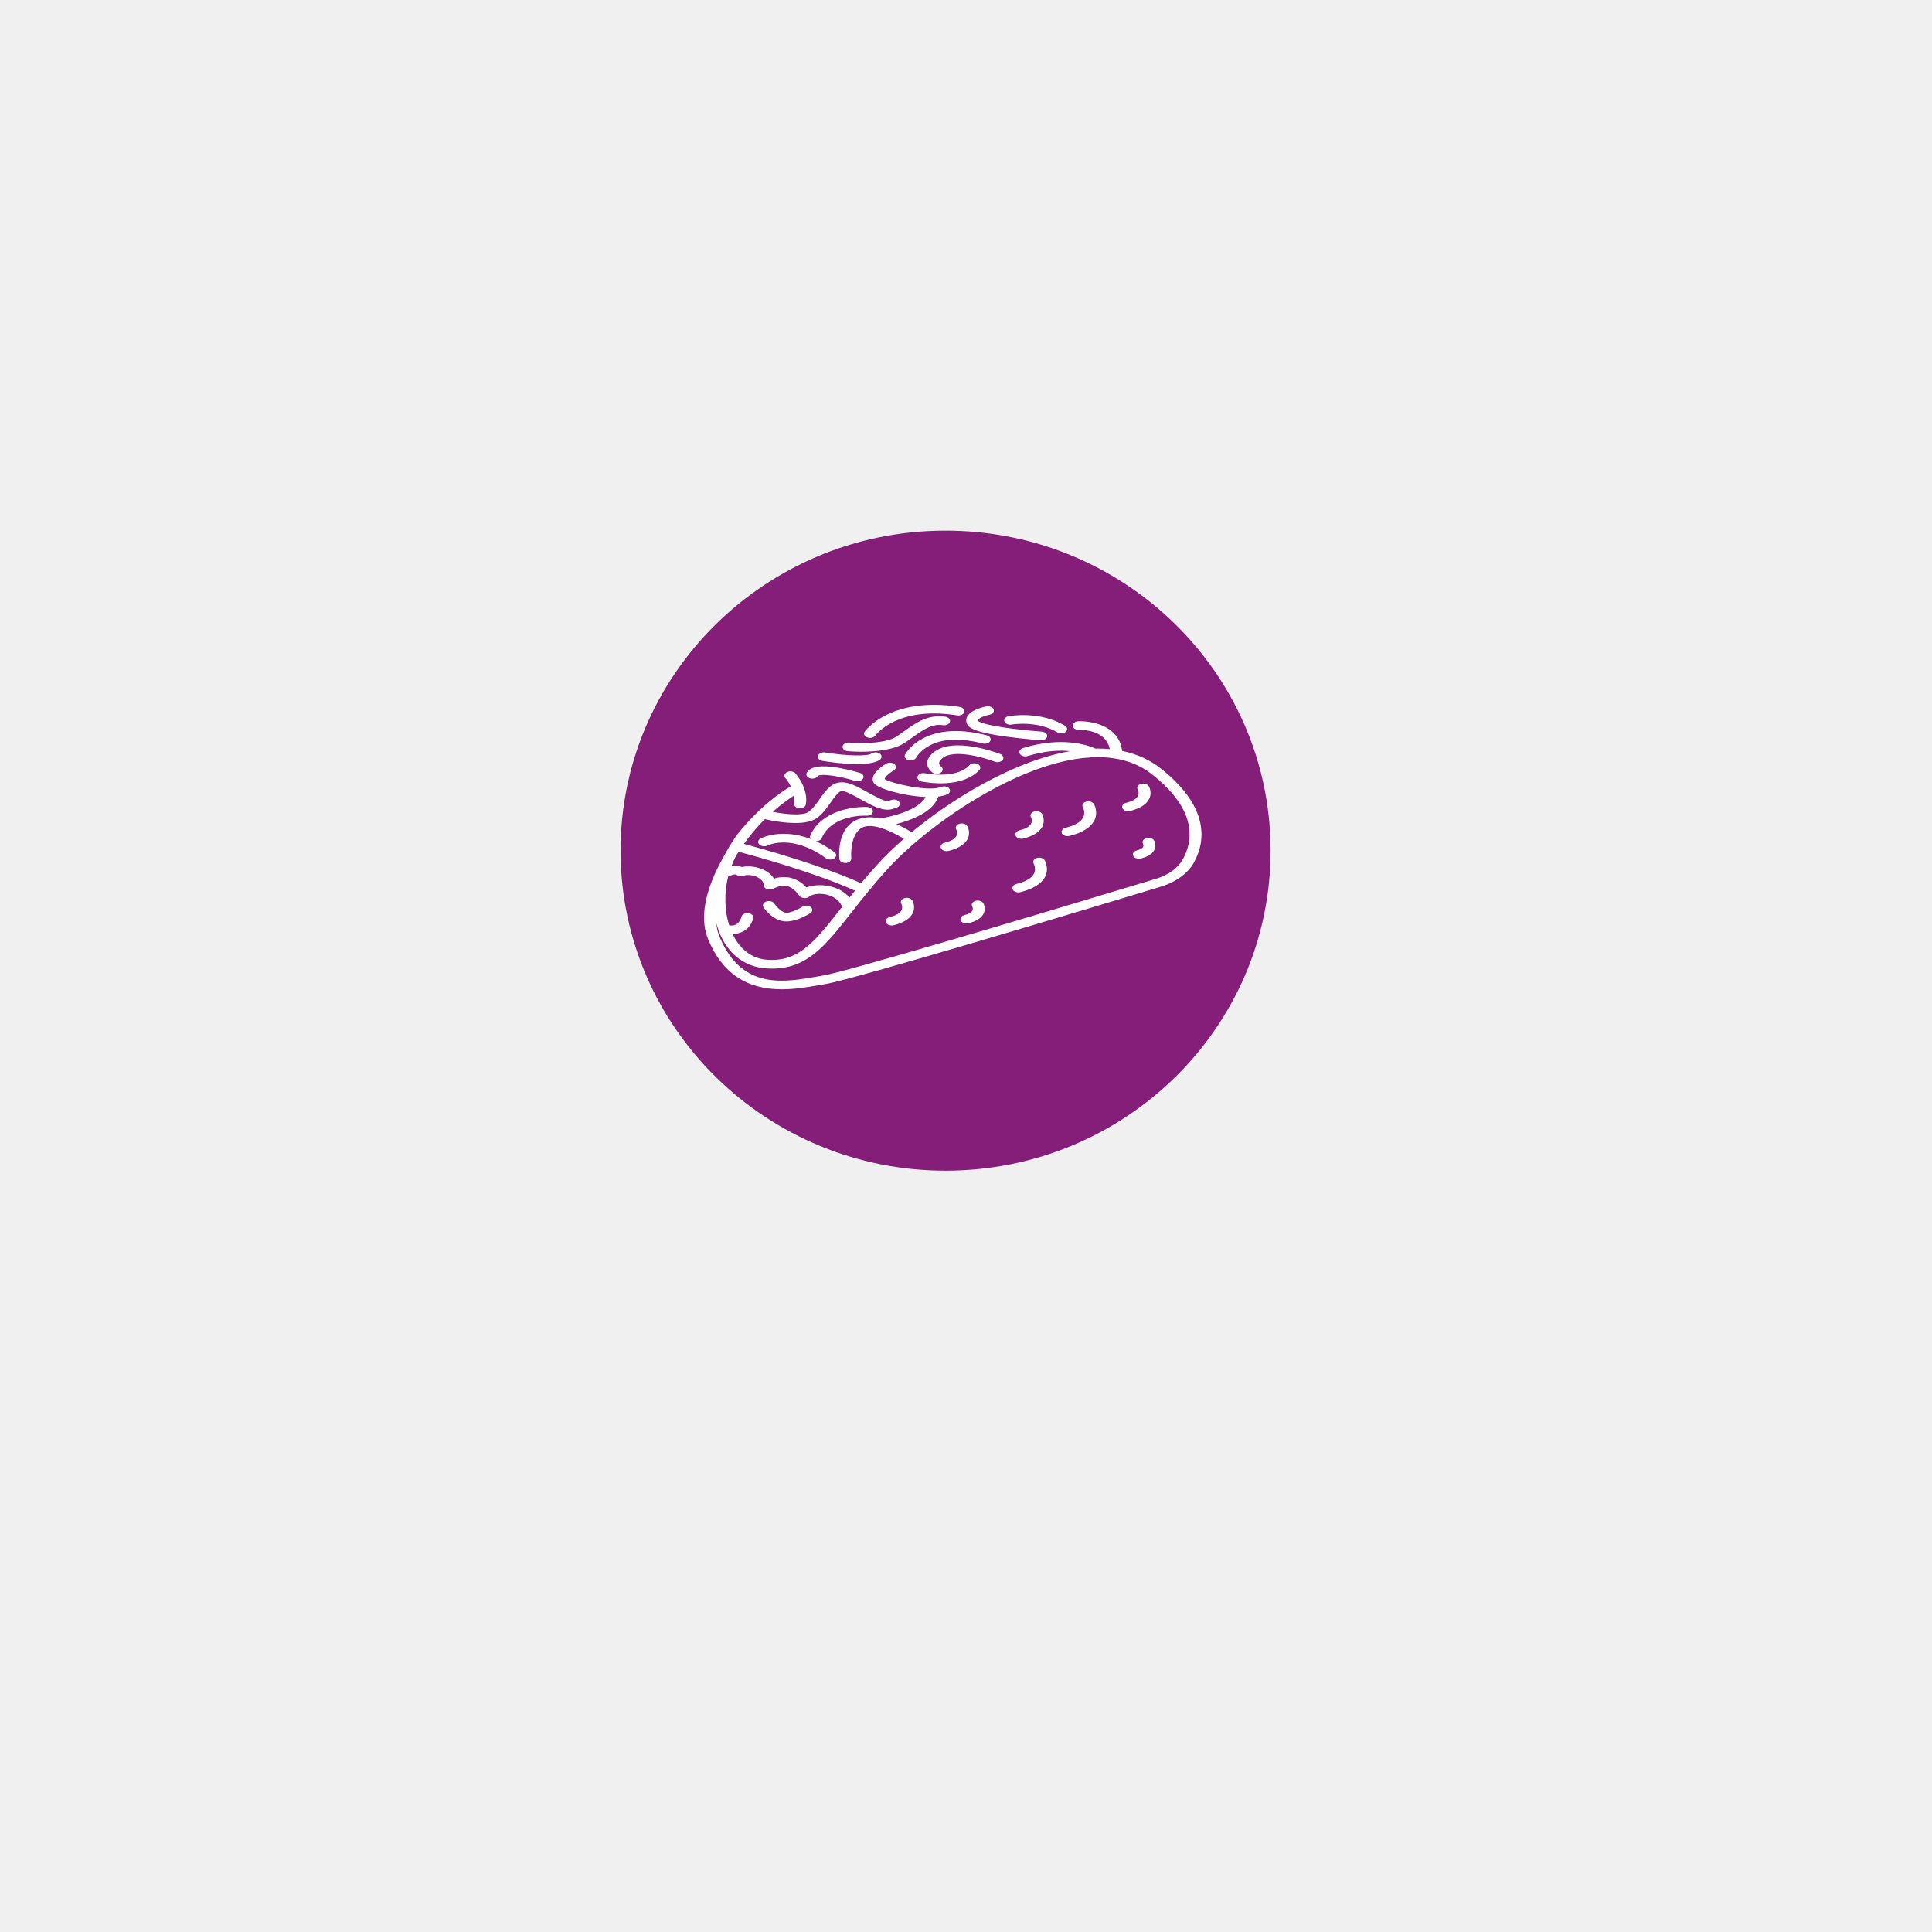
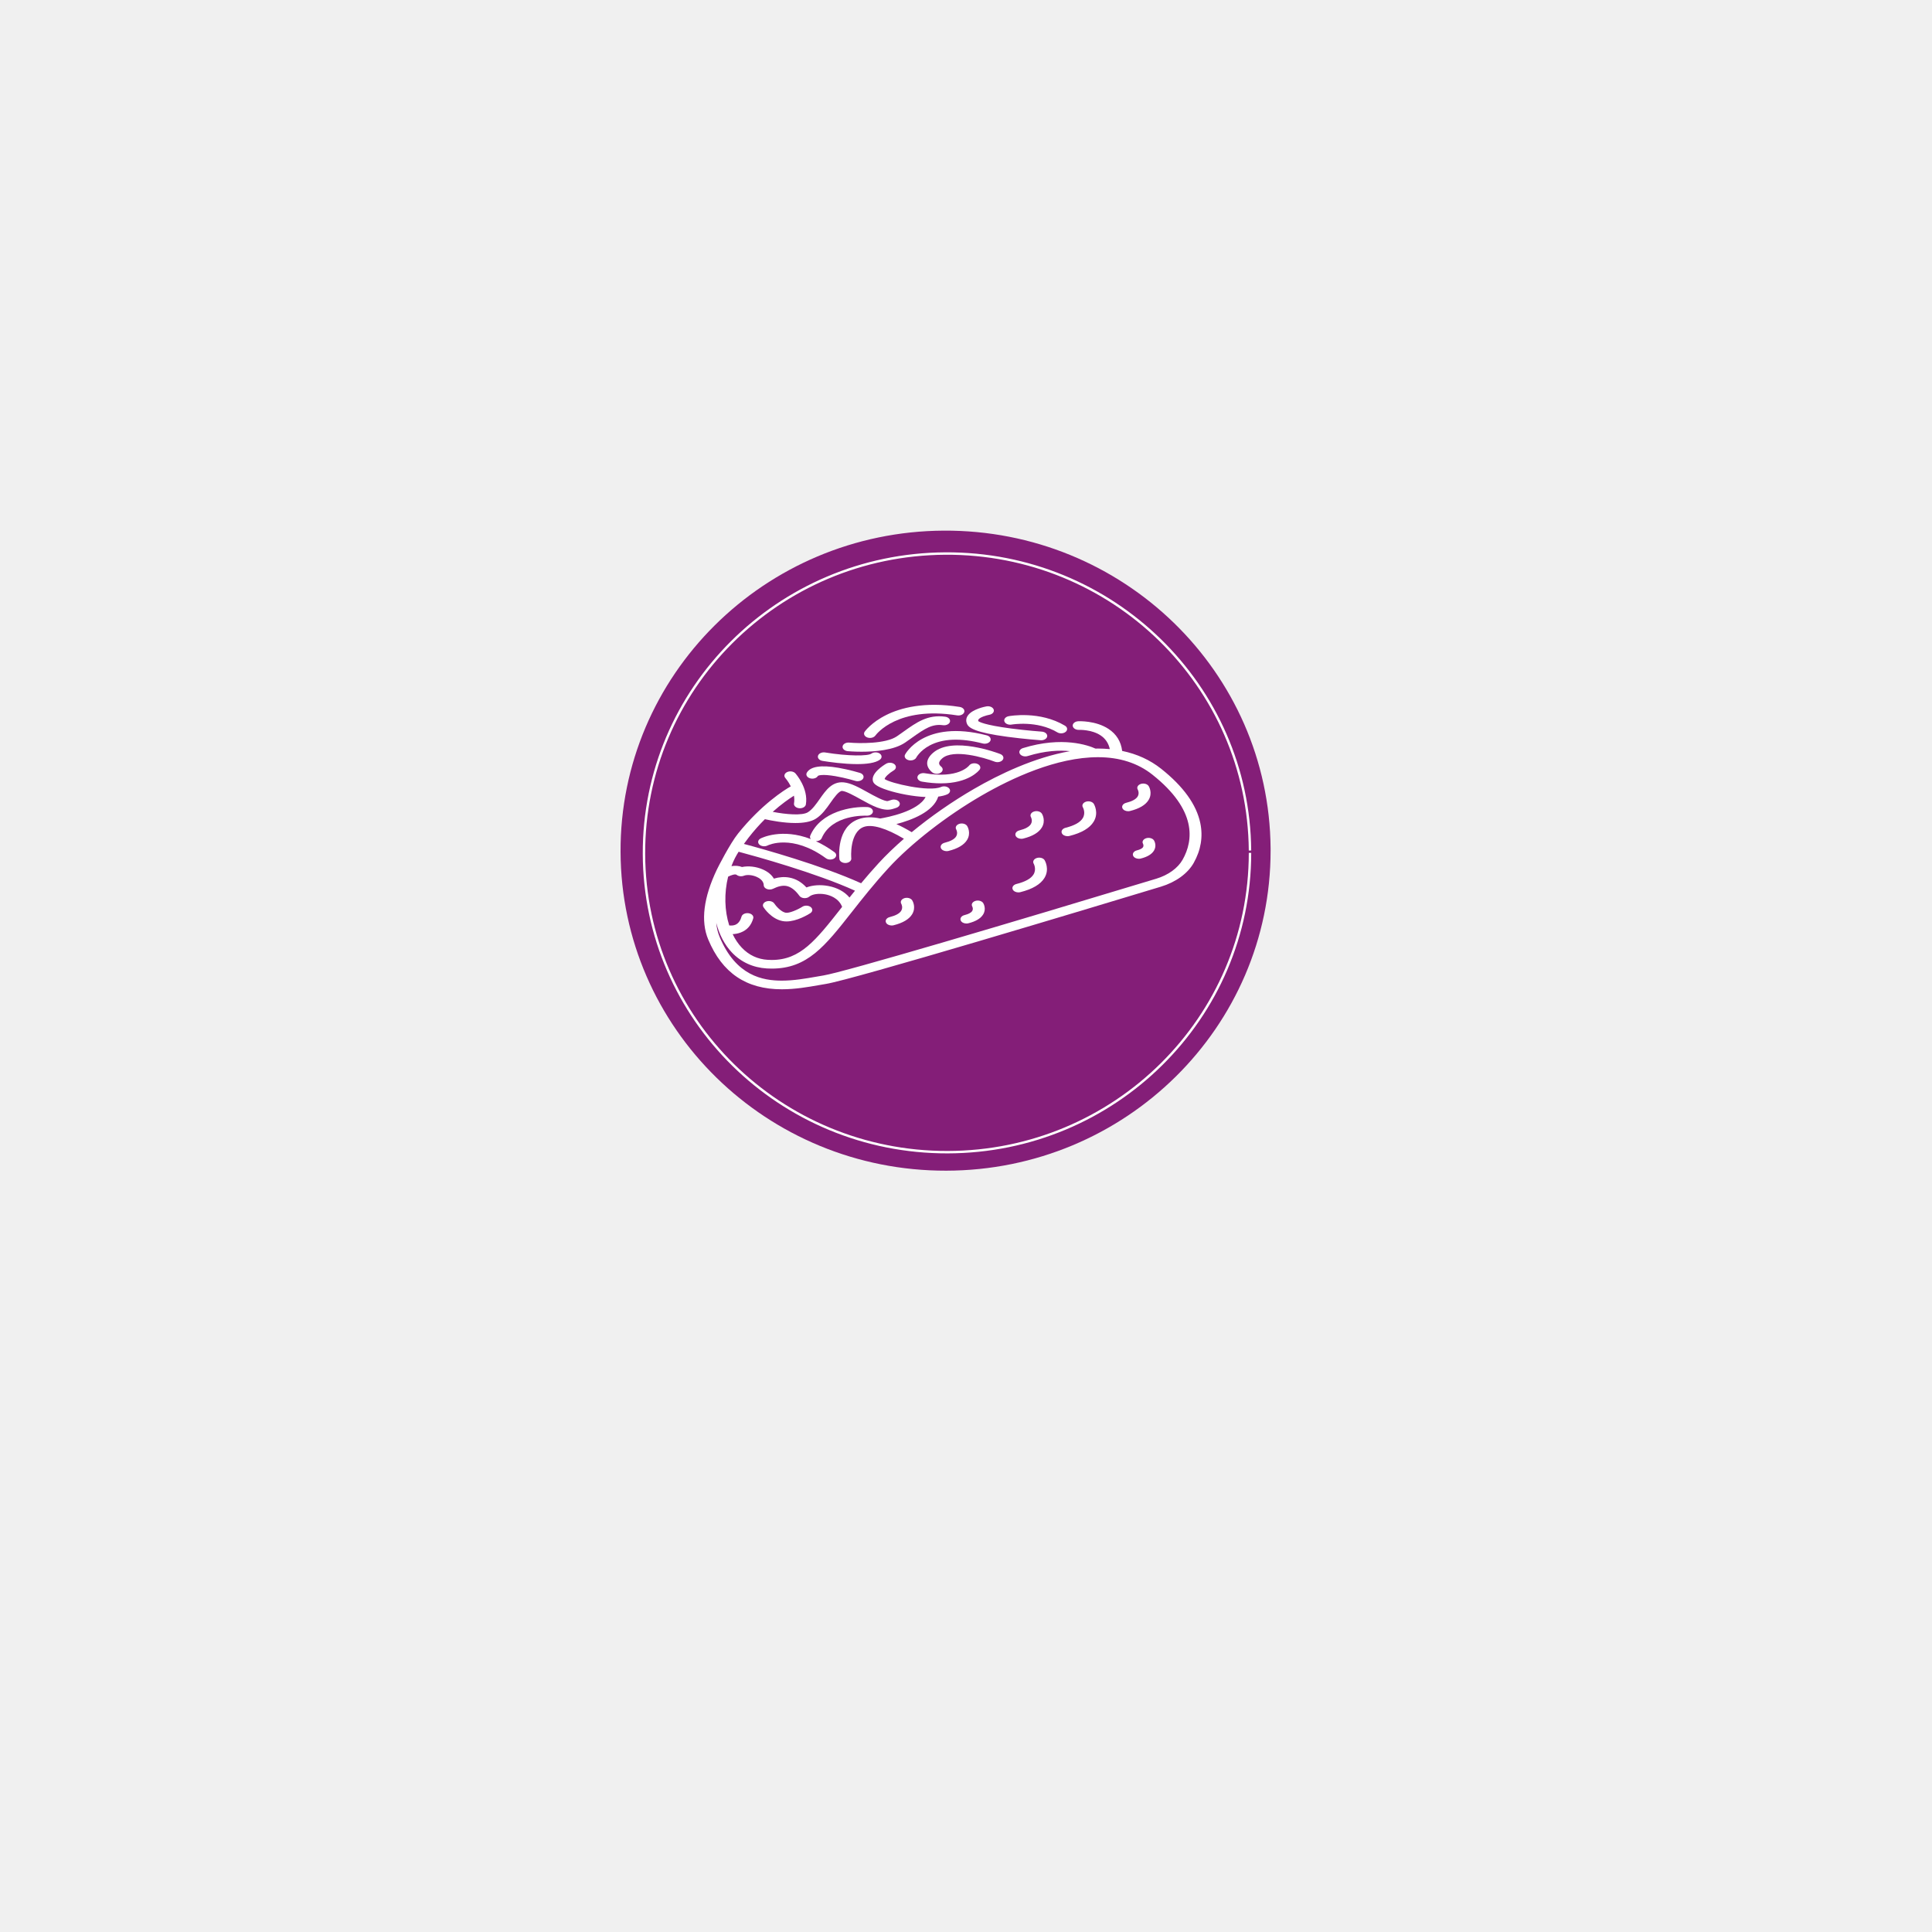
<svg xmlns="http://www.w3.org/2000/svg" fill="#000000" height="800px" width="800px" version="1.1" id="Capa_1" viewBox="0 0 416.408 416.408" xml:space="preserve">
  <defs id="defs6854" />
+   <path style="fill:#841e78;fill-opacity:1;stroke-width:103.003" id="path2106" d="M 449.502,212.729 A 238.65,301.464 0 0 1 211.318,514.192 238.65,301.464 0 0 1 -27.796,213.907 238.65,301.464 0 0 1 209.453,-88.73 238.65,301.464 0 0 1 449.495,210.373" transform="matrix(0.2935351,0,0,0.2288041,141.9092,134.6706)" />
+   <path style="fill:#841e78;fill-opacity:1;stroke:#ffffff;stroke-width:0.521;stroke-dasharray:none;stroke-opacity:1" id="path2106-6" d="m 269.416,183.818 a 65.31,64.513 0 0 1 -65.183,64.513 65.31,64.513 0 0 1 -65.437,-64.261 65.31,64.513 0 0 1 64.927,-64.764 65.31,64.513 0 0 1 65.691,64.008" />
  <g id="g6849" transform="matrix(0.2935351,0,0,0.2288041,141.9092,134.6706)">
-     <path style="fill:#841e78;fill-opacity:1;stroke-width:103.003" id="path2106" d="M 449.502,212.729 A 238.65,301.464 0 0 1 211.318,514.192 238.65,301.464 0 0 1 -27.796,213.907 238.65,301.464 0 0 1 209.453,-88.73 238.65,301.464 0 0 1 449.495,210.373" />
    <path d="m 397.892,186.778 c -2.818,-17.425 -12.497,-34.653 -28.767,-51.203 -8.188,-8.331 -17.772,-13.933 -28.611,-16.794 -0.861,-8.884 -4.232,-15.863 -10.059,-20.765 -9.407,-7.913 -21.66,-7.219 -22.176,-7.186 -2.409,0.156 -4.218,2.087 -4.062,4.324 0.157,2.236 2.245,3.929 4.65,3.8 0.094,-0.005 9.183,-0.441 15.766,5.153 3.587,3.046 5.866,7.396 6.821,12.96 -2.826,-0.335 -5.718,-0.521 -8.691,-0.521 -0.618,0 -1.238,0.021 -1.858,0.036 -5.152,-3.007 -24.191,-11.945 -53.219,-0.465 -2.229,0.881 -3.266,3.273 -2.317,5.342 0.95,2.07 3.529,3.031 5.754,2.151 12.958,-5.124 23.436,-5.631 31.095,-4.614 -26.282,5.965 -51.97,21.805 -70.484,35.56 -16.071,11.941 -31.932,26.147 -45.747,40.775 -3.967,-3.049 -7.717,-5.592 -11.262,-7.644 11.214,-3.741 27.163,-11.481 30.755,-25.87 2.478,-0.401 4.707,-1.072 6.536,-2.091 2.077,-1.157 2.751,-3.658 1.504,-5.586 -1.246,-1.927 -3.94,-2.554 -6.016,-1.396 -8.843,4.926 -37.255,-3.587 -41.408,-7.473 0.181,-1.766 3.205,-5.504 6.671,-8.135 1.876,-1.418 2.16,-3.98 0.634,-5.724 -1.526,-1.744 -4.288,-2.01 -6.17,-0.593 -1.905,1.437 -11.328,8.984 -9.721,16.444 0.447,2.077 2.095,4.927 10.939,8.559 7.338,3.013 18.141,5.845 27.734,6.369 -5.565,13.6 -28.125,19.148 -33.336,20.258 -6.065,-1.71 -11.367,-1.493 -15.972,0.638 -15.923,7.367 -14.241,34.443 -13.997,37.506 0.17,2.14 2.094,3.769 4.368,3.769 0.108,0 0.217,-0.004 0.325,-0.011 2.415,-0.164 4.229,-2.115 4.053,-4.356 -0.005,-0.065 -0.494,-6.569 0.623,-13.653 0.932,-5.916 3.171,-13.488 8.546,-15.97 6.039,-2.786 16.435,1.168 29.489,11.153 -6.929,7.722 -13.223,15.488 -18.614,23.033 -4.661,6.522 -8.907,12.828 -12.842,18.889 -29.219,-17 -71.907,-32.215 -86.06,-37.054 1.104,-1.984 2.232,-3.932 3.38,-5.83 4.03,-6.666 8.118,-12.47 12.038,-17.476 4.786,1.374 13.873,3.606 22.387,3.606 5.776,0 11.288,-1.028 15.008,-4.051 4.564,-3.707 7.732,-9.499 10.796,-15.101 2.47,-4.515 6.199,-11.361 8.576,-11.066 3,0.348 8.827,4.504 13.511,7.842 8.348,5.951 16.227,11.57 23.009,9.323 1.13,-0.375 2.267,-0.83 3.38,-1.353 2.162,-1.015 3.028,-3.464 1.935,-5.47 -1.092,-2.006 -3.733,-2.812 -5.892,-1.796 -0.788,0.37 -1.588,0.69 -2.373,0.95 -2.267,0.757 -10.678,-5.234 -14.715,-8.113 -6.378,-4.547 -12.402,-8.841 -17.766,-9.464 -8.485,-0.98 -13.062,7.374 -17.485,15.458 -2.687,4.912 -5.464,9.99 -8.753,12.66 -4.194,3.406 -16.134,2.085 -25.879,-0.353 6.458,-7.359 12.053,-12.339 15.593,-15.205 0.308,2.335 0.375,4.787 0.05,7.276 -0.291,2.233 1.422,4.261 3.826,4.532 0.179,0.02 0.357,0.03 0.532,0.03 2.187,0 4.079,-1.516 4.349,-3.581 1.984,-15.19 -7.292,-28.73 -7.687,-29.298 -1.315,-1.888 -4.029,-2.432 -6.064,-1.211 -2.034,1.22 -2.618,3.74 -1.304,5.629 0.041,0.059 2.16,3.155 3.979,7.825 -4.813,3.448 -21.7,17.246 -38.702,44.422 -5.942,9.498 -14.722,31.684 -15.555,33.926 -9.838,26.479 -11.983,48.616 -6.37,65.881 10.269,31.581 27.946,46.932 54.041,46.932 9.795,0 19.046,-2.078 27.207,-3.912 1.801,-0.405 3.534,-0.794 5.187,-1.139 20.359,-4.252 193.409,-71.193 245.96,-91.608 10.92,-4.242 19.697,-12.401 24.079,-22.388 5.289,-12.049 6.92,-24.663 4.845,-37.49 z M 66.188,271.668 c -2.382,-0.444 -4.686,0.989 -5.161,3.194 -0.599,2.781 -1.893,6.383 -4.658,7.753 -1.476,0.732 -3.124,0.726 -4.375,0.551 -3.434,-13.828 -3.819,-30.366 -0.807,-45.954 2.131,-1.375 5.218,-2.744 6.185,-1.733 1.351,1.41 3.567,1.773 5.357,0.88 2.362,-1.18 6.091,-0.781 9.284,0.989 1.594,0.884 5.302,3.425 5.302,7.912 0,1.51 0.9,2.896 2.339,3.601 1.438,0.705 3.18,0.612 4.522,-0.241 3.755,-2.384 7.031,-3.276 9.741,-2.65 3.332,0.77 6.571,3.907 9.626,9.321 0.675,1.196 1.945,2.004 3.39,2.156 1.452,0.151 2.878,-0.37 3.824,-1.396 2.211,-2.392 7.042,-3.282 11.746,-2.165 2.95,0.7 9.814,3.237 12.396,11.786 -0.213,0.348 -0.428,0.699 -0.639,1.044 -18.72,30.539 -30.019,48.974 -51.012,48.974 -0.957,0 -1.948,-0.038 -2.944,-0.114 -7.435,-0.566 -13.859,-4.43 -19.095,-11.485 -2.66,-3.585 -4.894,-7.899 -6.693,-12.72 1.849,-0.121 3.858,-0.544 5.857,-1.51 4.718,-2.281 7.833,-6.789 9.257,-13.402 0.475,-2.205 -1.066,-4.351 -3.441,-4.791 z m 74.119,-14.776 c -3.507,-5.427 -8.96,-9.31 -15.629,-10.893 -5.768,-1.371 -11.542,-0.805 -15.986,1.383 -3.7,-5.145 -7.869,-8.206 -12.654,-9.313 -3.581,-0.829 -7.356,-0.49 -11.27,1.002 -1.549,-3.512 -4.404,-6.577 -8.258,-8.714 -4.826,-2.677 -10.472,-3.455 -15.144,-2.216 -2.21,-1.15 -4.87,-1.432 -7.752,-0.838 1.736,-5.862 3.385,-9.708 5.277,-13.554 12.921,4.419 56.665,19.921 85.452,36.695 -1.38,2.186 -2.725,4.338 -4.035,6.447 z m 244.617,-35.698 c -3.508,7.995 -10.558,14.537 -19.341,17.949 -107.955,41.938 -228.877,87.912 -244.5,91.175 -1.698,0.355 -3.477,0.754 -5.324,1.169 -7.685,1.726 -16.396,3.683 -25.144,3.683 -13.851,0 -33.652,-4.265 -45.644,-41.142 -1.332,-4.095 -2.169,-8.523 -2.512,-13.277 2.202,10.893 6.085,20.623 11.528,27.957 6.706,9.036 15.557,14.216 25.601,14.982 1.235,0.094 2.467,0.141 3.662,0.141 26.095,0 39.041,-21.12 58.636,-53.089 7.62,-12.431 16.255,-26.519 27.094,-41.687 16.383,-22.932 42.529,-49.044 68.237,-68.146 22.239,-16.524 55.135,-36.222 85.548,-36.222 15.784,0 29.203,5.509 39.883,16.375 32.825,33.393 30.233,62.007 22.276,80.131 z" id="path6809" style="stroke-width:0.845;fill:#ffffff;fill-opacity:1" />
    <path d="m 91.073,279.045 c 0.963,0.244 1.952,0.353 2.949,0.353 7.597,0 15.75,-6.326 17.479,-7.742 1.817,-1.488 1.99,-4.061 0.387,-5.747 -1.602,-1.686 -4.373,-1.846 -6.19,-0.359 -3.34,2.734 -9.648,6.312 -12.318,5.64 -3.352,-0.848 -7.039,-6.207 -8.299,-8.67 -1.036,-2.031 -3.648,-2.9 -5.832,-1.943 -2.192,0.958 -3.132,3.383 -2.102,5.417 0.567,1.118 5.777,10.987 13.926,13.05 z" id="path6811" style="stroke-width:0.845;fill:#ffffff;fill-opacity:1" />
    <path d="m 119.875,200.974 c 7.532,-22.454 31.868,-21.244 32.936,-21.177 2.394,0.155 4.504,-1.528 4.679,-3.767 0.175,-2.243 -1.641,-4.193 -4.058,-4.356 -11.129,-0.756 -34.226,3.903 -41.932,26.878 -0.383,1.142 -0.184,2.316 0.423,3.271 -21.325,-10.562 -36.101,-1.099 -36.868,-0.589 -1.956,1.3 -2.402,3.809 -1.02,5.638 1.381,1.829 4.11,2.27 6.092,1.005 0.727,-0.465 18.116,-11.116 42.905,12.024 0.857,0.8 1.983,1.2 3.109,1.2 1.118,0 2.237,-0.394 3.092,-1.185 1.717,-1.585 1.725,-4.163 0.018,-5.758 -4.736,-4.422 -9.293,-7.792 -13.616,-10.328 0.018,0 0.036,0.004 0.053,0.004 1.867,0 3.601,-1.118 4.185,-2.862 z" id="path6813" style="stroke-width:0.845;fill:#ffffff;fill-opacity:1" />
    <path d="m 252.802,127.216 c 1.146,-1.981 0.346,-4.449 -1.789,-5.513 -1.417,-0.707 -34.881,-17.125 -49.288,-1.204 -5.598,6.186 -5.855,12.906 -0.706,18.438 0.867,0.932 2.09,1.41 3.32,1.41 1.016,0 2.037,-0.326 2.866,-0.991 1.833,-1.47 2.035,-4.041 0.452,-5.742 -1.67,-1.795 -2.731,-3.992 0.785,-7.877 8.17,-9.029 30.508,-0.793 38.424,3.139 2.133,1.065 4.792,0.322 5.937,-1.659 z" id="path6815" style="stroke-width:0.845;fill:#ffffff;fill-opacity:1" />
    <path d="m 193.543,147.708 c 5.172,1.141 9.776,1.619 13.863,1.619 20.682,0 28.076,-12.256 28.436,-12.879 1.149,-1.98 0.362,-4.47 -1.771,-5.535 -2.135,-1.068 -4.78,-0.345 -5.928,1.634 -0.318,0.519 -8.079,12.643 -32.572,7.238 -2.358,-0.52 -4.722,0.832 -5.281,3.02 -0.56,2.189 0.896,4.383 3.253,4.903 z" id="path6817" style="stroke-width:0.845;fill:#ffffff;fill-opacity:1" />
    <path d="m 139.024,119.013 c 0.435,0.053 4.496,0.524 10.107,0.524 9.63,0 23.822,-1.389 32.074,-8.666 1.724,-1.521 3.344,-3.004 4.912,-4.438 9.583,-8.768 14.949,-13.278 22.824,-11.886 2.381,0.418 4.675,-1.028 5.129,-3.238 0.453,-2.209 -1.109,-4.341 -3.488,-4.761 -12.76,-2.256 -21.037,5.316 -30.62,14.085 -1.539,1.408 -3.13,2.865 -4.797,4.334 -8.322,7.34 -28.094,6.798 -35.008,5.971 -2.415,-0.29 -4.601,1.282 -4.914,3.511 -0.313,2.229 1.38,4.273 3.782,4.563 z" id="path6819" style="stroke-width:0.845;fill:#ffffff;fill-opacity:1" />
    <path d="m 111.323,144.568 c 2.231,0.875 4.803,-0.094 5.747,-2.165 0.234,-0.516 3.13,-1.998 13.01,0.183 7.36,1.624 14.408,4.37 14.478,4.398 0.557,0.218 1.135,0.322 1.703,0.322 1.71,0 3.336,-0.934 4.042,-2.488 0.942,-2.071 -0.102,-4.459 -2.332,-5.333 -0.31,-0.122 -7.709,-3.01 -15.765,-4.798 -12.743,-2.829 -20.554,-1.299 -23.216,4.548 -0.943,2.07 0.102,4.459 2.333,5.334 z" id="path6821" style="stroke-width:0.845;fill:#ffffff;fill-opacity:1" />
    <path d="m 120.495,128.175 c 4.599,0.967 15.529,3.017 25.404,3.017 6.928,0 13.337,-1.009 16.675,-4.108 1.713,-1.59 1.713,-4.168 0,-5.758 -1.711,-1.589 -4.49,-1.589 -6.201,0 -2.559,2.374 -16.806,2.502 -33.94,-1.092 -2.361,-0.494 -4.711,0.88 -5.244,3.073 -0.536,2.192 0.945,4.372 3.307,4.868 z" id="path6823" style="stroke-width:0.845;fill:#ffffff;fill-opacity:1" />
    <path d="m 153.378,106.104 c 0.639,0.305 1.323,0.449 1.995,0.449 1.589,0 3.124,-0.804 3.906,-2.203 0.64,-1.147 16.217,-27.99 60.065,-19.055 2.364,0.481 4.705,-0.907 5.224,-3.104 0.519,-2.197 -0.977,-4.368 -3.344,-4.85 -26.302,-5.359 -43.803,1.142 -53.855,7.54 -11.027,7.021 -15.707,15.408 -15.9,15.761 -1.095,1.999 -0.239,4.435 1.909,5.461 z" id="path6825" style="stroke-width:0.845;fill:#ffffff;fill-opacity:1" />
    <path d="m 199.001,113.765 c 9.714,-6.703 22.874,-7.38 39.111,-2.01 2.281,0.756 4.791,-0.352 5.603,-2.469 0.813,-2.119 -0.378,-4.447 -2.659,-5.202 -46.26,-15.298 -59.843,17.85 -59.975,18.186 -0.827,2.113 0.347,4.449 2.623,5.217 0.495,0.168 1.002,0.247 1.499,0.247 1.792,0 3.473,-1.028 4.122,-2.681 0.025,-0.063 2.669,-6.452 9.677,-11.287 z" id="path6827" style="stroke-width:0.845;fill:#ffffff;fill-opacity:1" />
    <path d="m 256.251,105.476 c 12.249,2.111 23.925,3.193 24.417,3.238 0.146,0.014 0.292,0.02 0.436,0.02 2.228,0 4.136,-1.57 4.359,-3.672 0.238,-2.238 -1.523,-4.231 -3.932,-4.452 -0.11,-0.011 -11.054,-1.025 -22.504,-2.941 -20.122,-3.368 -23.664,-6.45 -24.102,-6.924 -0.256,-0.815 -0.082,-1.291 0.147,-1.682 1.267,-2.156 5.885,-3.854 7.925,-4.339 2.344,-0.549 3.767,-2.756 3.18,-4.935 -0.589,-2.181 -2.968,-3.511 -5.318,-2.962 -1.015,0.235 -10.018,2.471 -13.471,8.311 -1.517,2.564 -1.772,5.443 -0.736,8.326 1.306,3.643 5.845,7.919 29.598,12.012 z" id="path6829" style="stroke-width:0.845;fill:#ffffff;fill-opacity:1" />
    <path d="m 259.373,93.951 c 0.184,-0.043 18.604,-4.15 33.55,7.333 0.818,0.629 1.809,0.935 2.794,0.935 1.261,0 2.514,-0.503 3.38,-1.475 1.545,-1.732 1.284,-4.299 -0.582,-5.732 -18.467,-14.188 -40.387,-9.17 -41.312,-8.949 -2.34,0.559 -3.746,2.768 -3.152,4.943 0.595,2.174 2.98,3.492 5.323,2.946 z" id="path6831" style="stroke-width:0.845;fill:#ffffff;fill-opacity:1" />
    <path d="m 266.481,201.562 c 0.474,0 0.957,-0.072 1.43,-0.223 6.798,-2.177 11.375,-5.666 13.604,-10.371 3.027,-6.391 0.407,-12.356 0.097,-13.015 -0.966,-2.062 -3.548,-3.007 -5.771,-2.111 -2.221,0.897 -3.238,3.295 -2.273,5.357 0.015,0.032 1.419,3.317 -0.084,6.491 -1.204,2.543 -4.042,4.545 -8.434,5.951 -2.289,0.733 -3.506,3.051 -2.716,5.176 0.627,1.687 2.327,2.746 4.146,2.746 z" id="path6833" style="stroke-width:0.845;fill:#ffffff;fill-opacity:1" />
    <path d="m 313.959,166.6 c -2.221,0.897 -3.238,3.295 -2.273,5.357 0.023,0.051 2.272,5.134 -0.118,10.179 -1.854,3.913 -6.093,6.955 -12.602,9.038 -2.289,0.733 -3.506,3.051 -2.716,5.176 0.626,1.686 2.326,2.746 4.146,2.746 0.474,0 0.956,-0.072 1.43,-0.223 8.914,-2.853 14.893,-7.381 17.771,-13.458 3.956,-8.35 0.291,-16.367 0.132,-16.704 -0.965,-2.063 -3.549,-3.01 -5.771,-2.111 z" id="path6835" style="stroke-width:0.845;fill:#ffffff;fill-opacity:1" />
    <path d="m 180.621,257.485 c -2.221,0.897 -3.247,3.276 -2.282,5.338 0.015,0.034 1.463,3.393 -0.1,6.601 -1.224,2.509 -4.049,4.487 -8.399,5.879 -2.289,0.733 -3.506,3.051 -2.716,5.176 0.626,1.686 2.326,2.746 4.146,2.746 0.474,0 0.956,-0.072 1.43,-0.223 6.798,-2.176 11.374,-5.666 13.604,-10.371 3.027,-6.391 0.407,-12.357 0.097,-13.015 -0.966,-2.063 -3.557,-3.028 -5.779,-2.131 z" id="path6837" style="stroke-width:0.845;fill:#ffffff;fill-opacity:1" />
    <path d="m 232.748,260.064 c -2.221,0.897 -3.251,3.269 -2.284,5.331 0.01,0.021 0.918,2.184 -0.068,4.181 -0.796,1.614 -2.702,2.913 -5.667,3.862 -2.289,0.733 -3.506,3.051 -2.716,5.176 0.626,1.686 2.326,2.746 4.146,2.746 0.474,0 0.956,-0.072 1.43,-0.223 5.408,-1.731 9.065,-4.539 10.868,-8.344 2.462,-5.197 0.327,-10.055 0.075,-10.592 -0.967,-2.063 -3.564,-3.033 -5.784,-2.137 z" id="path6839" style="stroke-width:0.845;fill:#ffffff;fill-opacity:1" />
    <path d="m 226.65,202.603 c 3.027,-6.391 0.407,-12.357 0.097,-13.015 -0.966,-2.062 -3.558,-3.026 -5.779,-2.129 -2.221,0.897 -3.247,3.276 -2.282,5.338 0.015,0.034 1.463,3.393 -0.1,6.601 -1.224,2.509 -4.049,4.487 -8.399,5.879 -2.289,0.733 -3.506,3.051 -2.716,5.176 0.626,1.686 2.326,2.746 4.146,2.746 0.474,0 0.956,-0.072 1.43,-0.223 6.798,-2.177 11.374,-5.667 13.604,-10.372 z" id="path6841" style="stroke-width:0.845;fill:#ffffff;fill-opacity:1" />
    <path d="m 358.142,201.016 c -2.221,0.897 -3.253,3.263 -2.288,5.325 0.007,0.016 0.683,1.657 -0.049,3.131 -0.76,1.527 -2.855,2.466 -4.479,2.986 -2.289,0.733 -3.506,3.051 -2.716,5.176 0.626,1.686 2.326,2.746 4.146,2.746 0.474,0 0.956,-0.072 1.43,-0.223 4.803,-1.537 8.058,-4.048 9.675,-7.461 2.215,-4.676 0.293,-9.054 0.067,-9.538 -0.967,-2.063 -3.565,-3.037 -5.785,-2.142 z" id="path6843" style="stroke-width:0.845;fill:#ffffff;fill-opacity:1" />
    <path d="m 359.922,164.99 c 3.028,-6.39 0.408,-12.356 0.098,-13.015 -0.966,-2.062 -3.548,-3.008 -5.771,-2.111 -2.221,0.897 -3.238,3.295 -2.273,5.357 0.015,0.032 1.419,3.317 -0.084,6.491 -1.205,2.543 -4.042,4.545 -8.434,5.951 -2.289,0.733 -3.506,3.05 -2.716,5.176 0.626,1.686 2.326,2.746 4.146,2.746 0.474,0 0.956,-0.072 1.43,-0.223 6.799,-2.177 11.375,-5.666 13.604,-10.371 z" id="path6845" style="stroke-width:0.845;fill:#ffffff;fill-opacity:1" />
    <path d="m 277.866,219.637 c -2.216,0.877 -3.25,3.264 -2.322,5.328 0.023,0.051 2.288,5.211 -0.143,10.24 -1.865,3.859 -6.075,6.86 -12.513,8.921 -2.289,0.733 -3.506,3.051 -2.716,5.176 0.626,1.686 2.326,2.746 4.146,2.746 0.474,0 0.956,-0.072 1.43,-0.223 8.888,-2.845 14.85,-7.36 17.72,-13.419 3.945,-8.328 0.29,-16.323 0.132,-16.659 -0.96,-2.052 -3.514,-2.986 -5.734,-2.11 z" id="path6847" style="stroke-width:0.845;fill:#ffffff;fill-opacity:1" />
  </g>
</svg>
